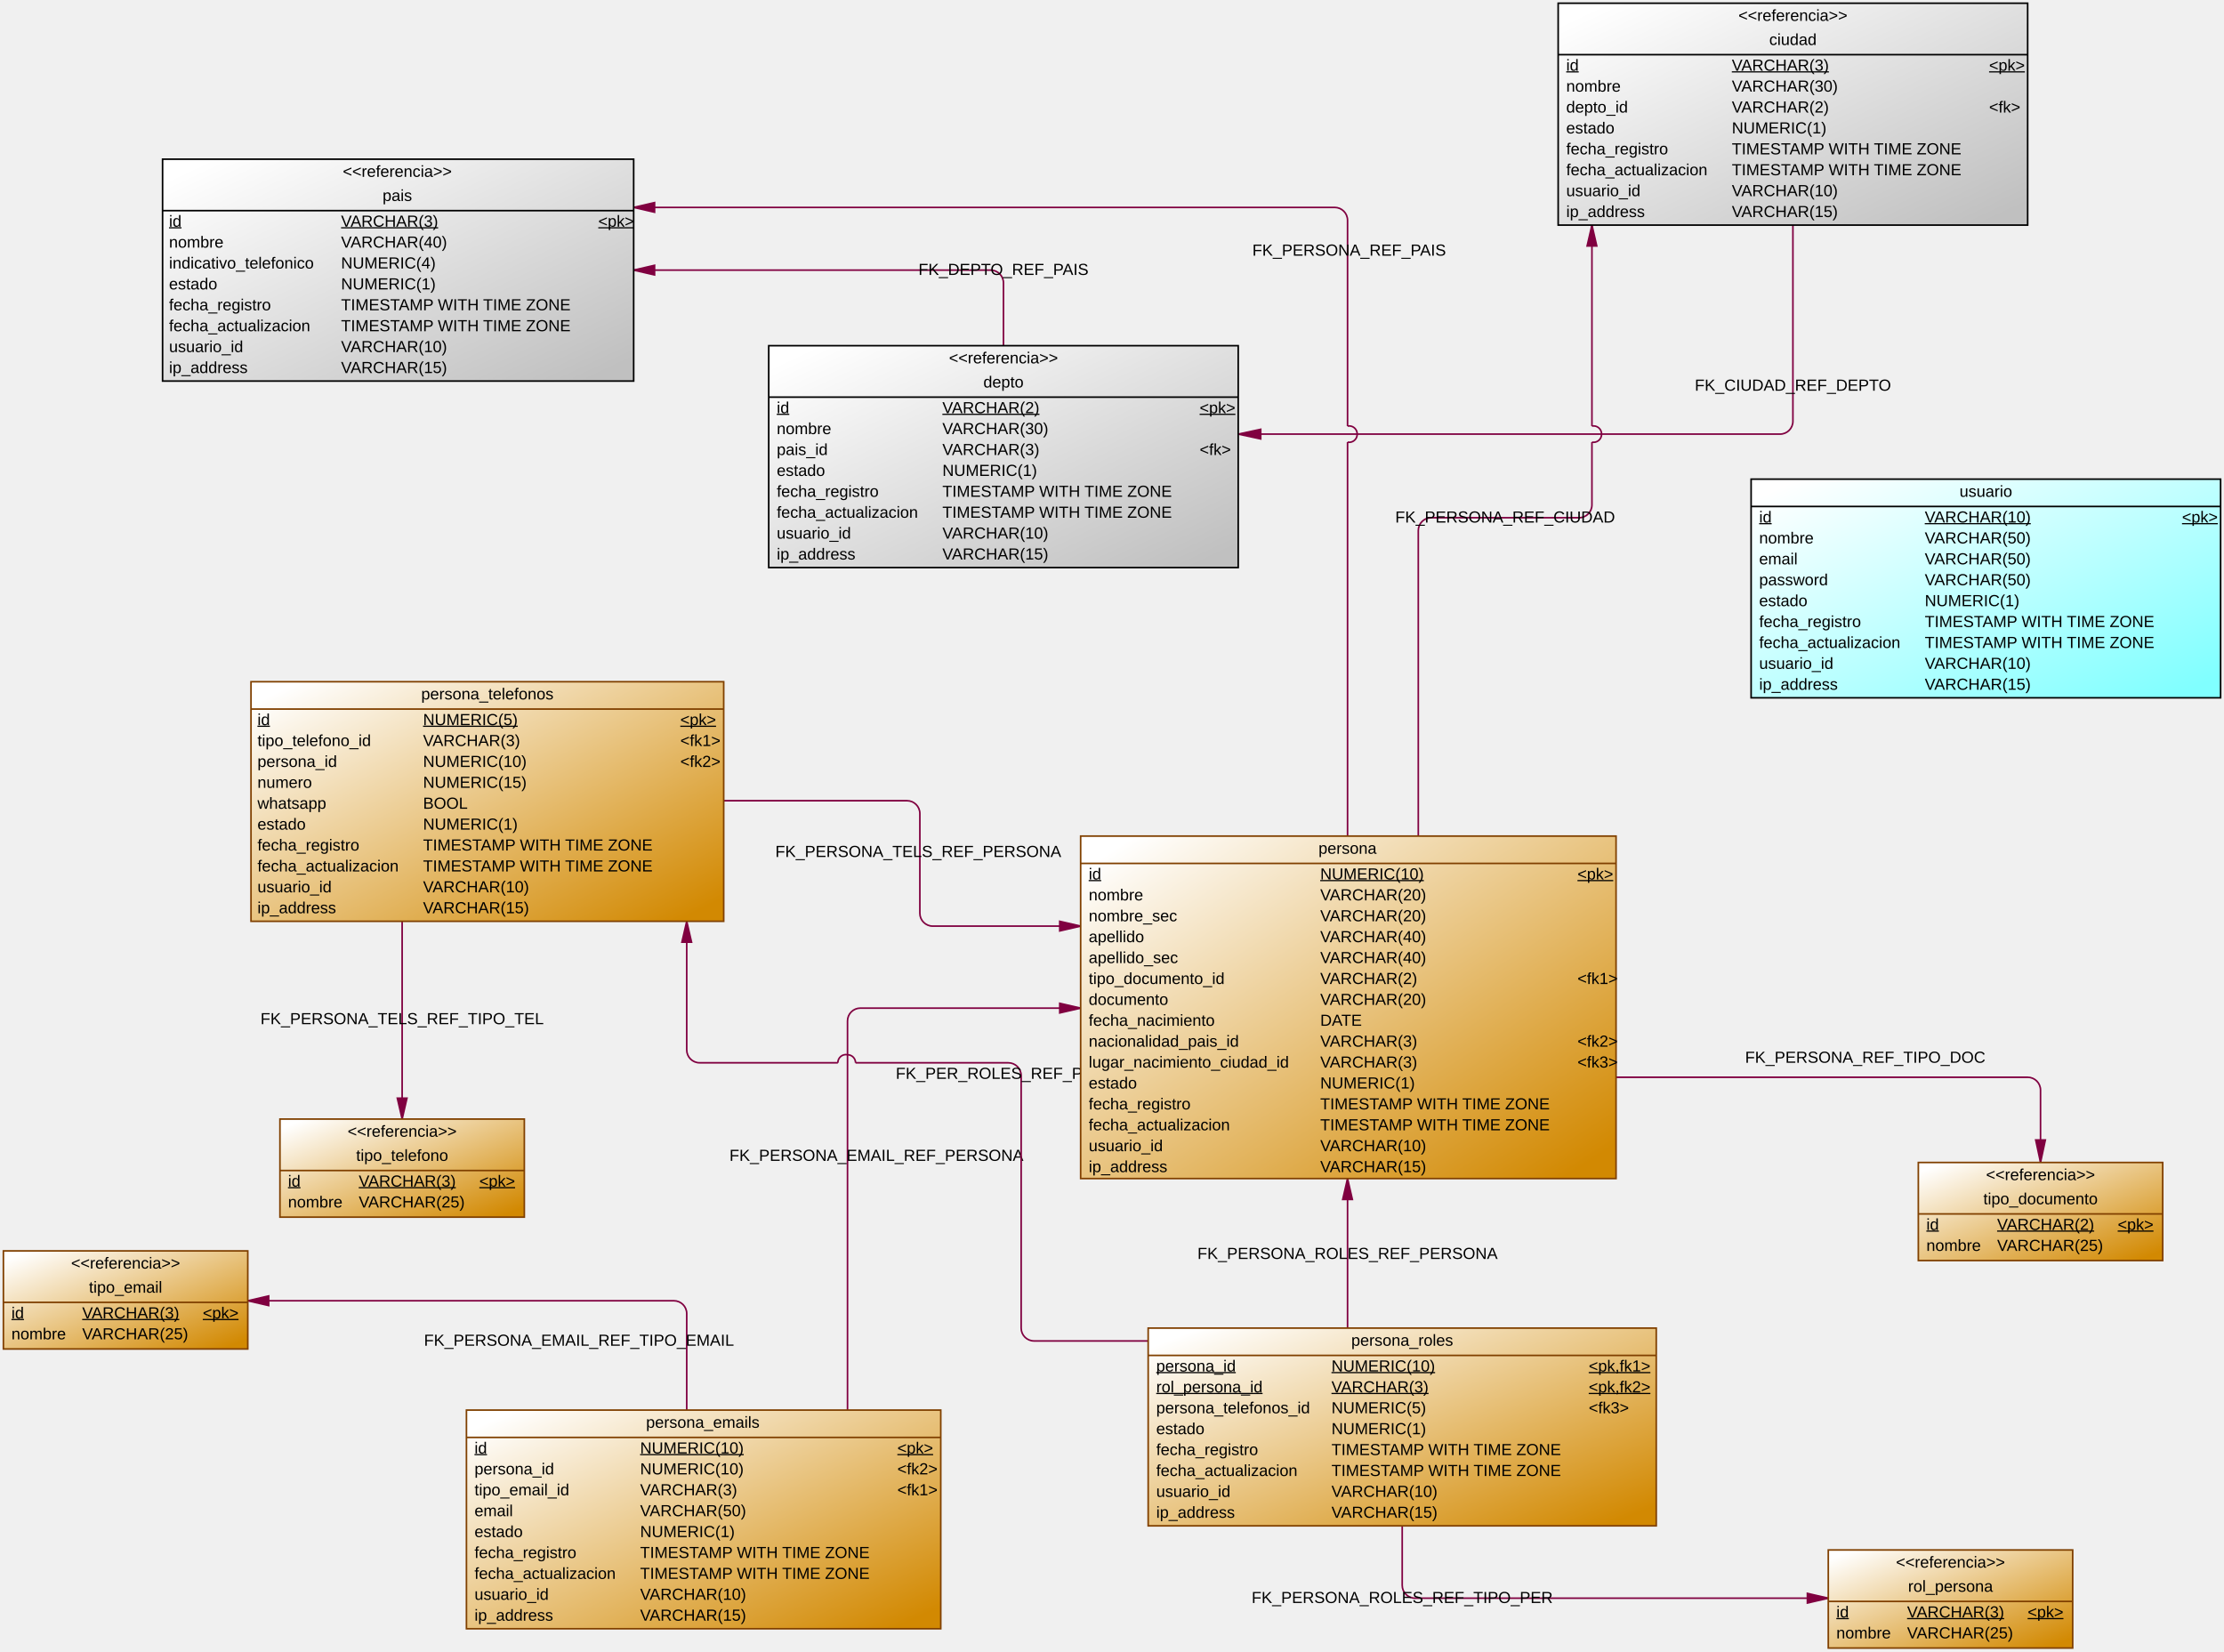
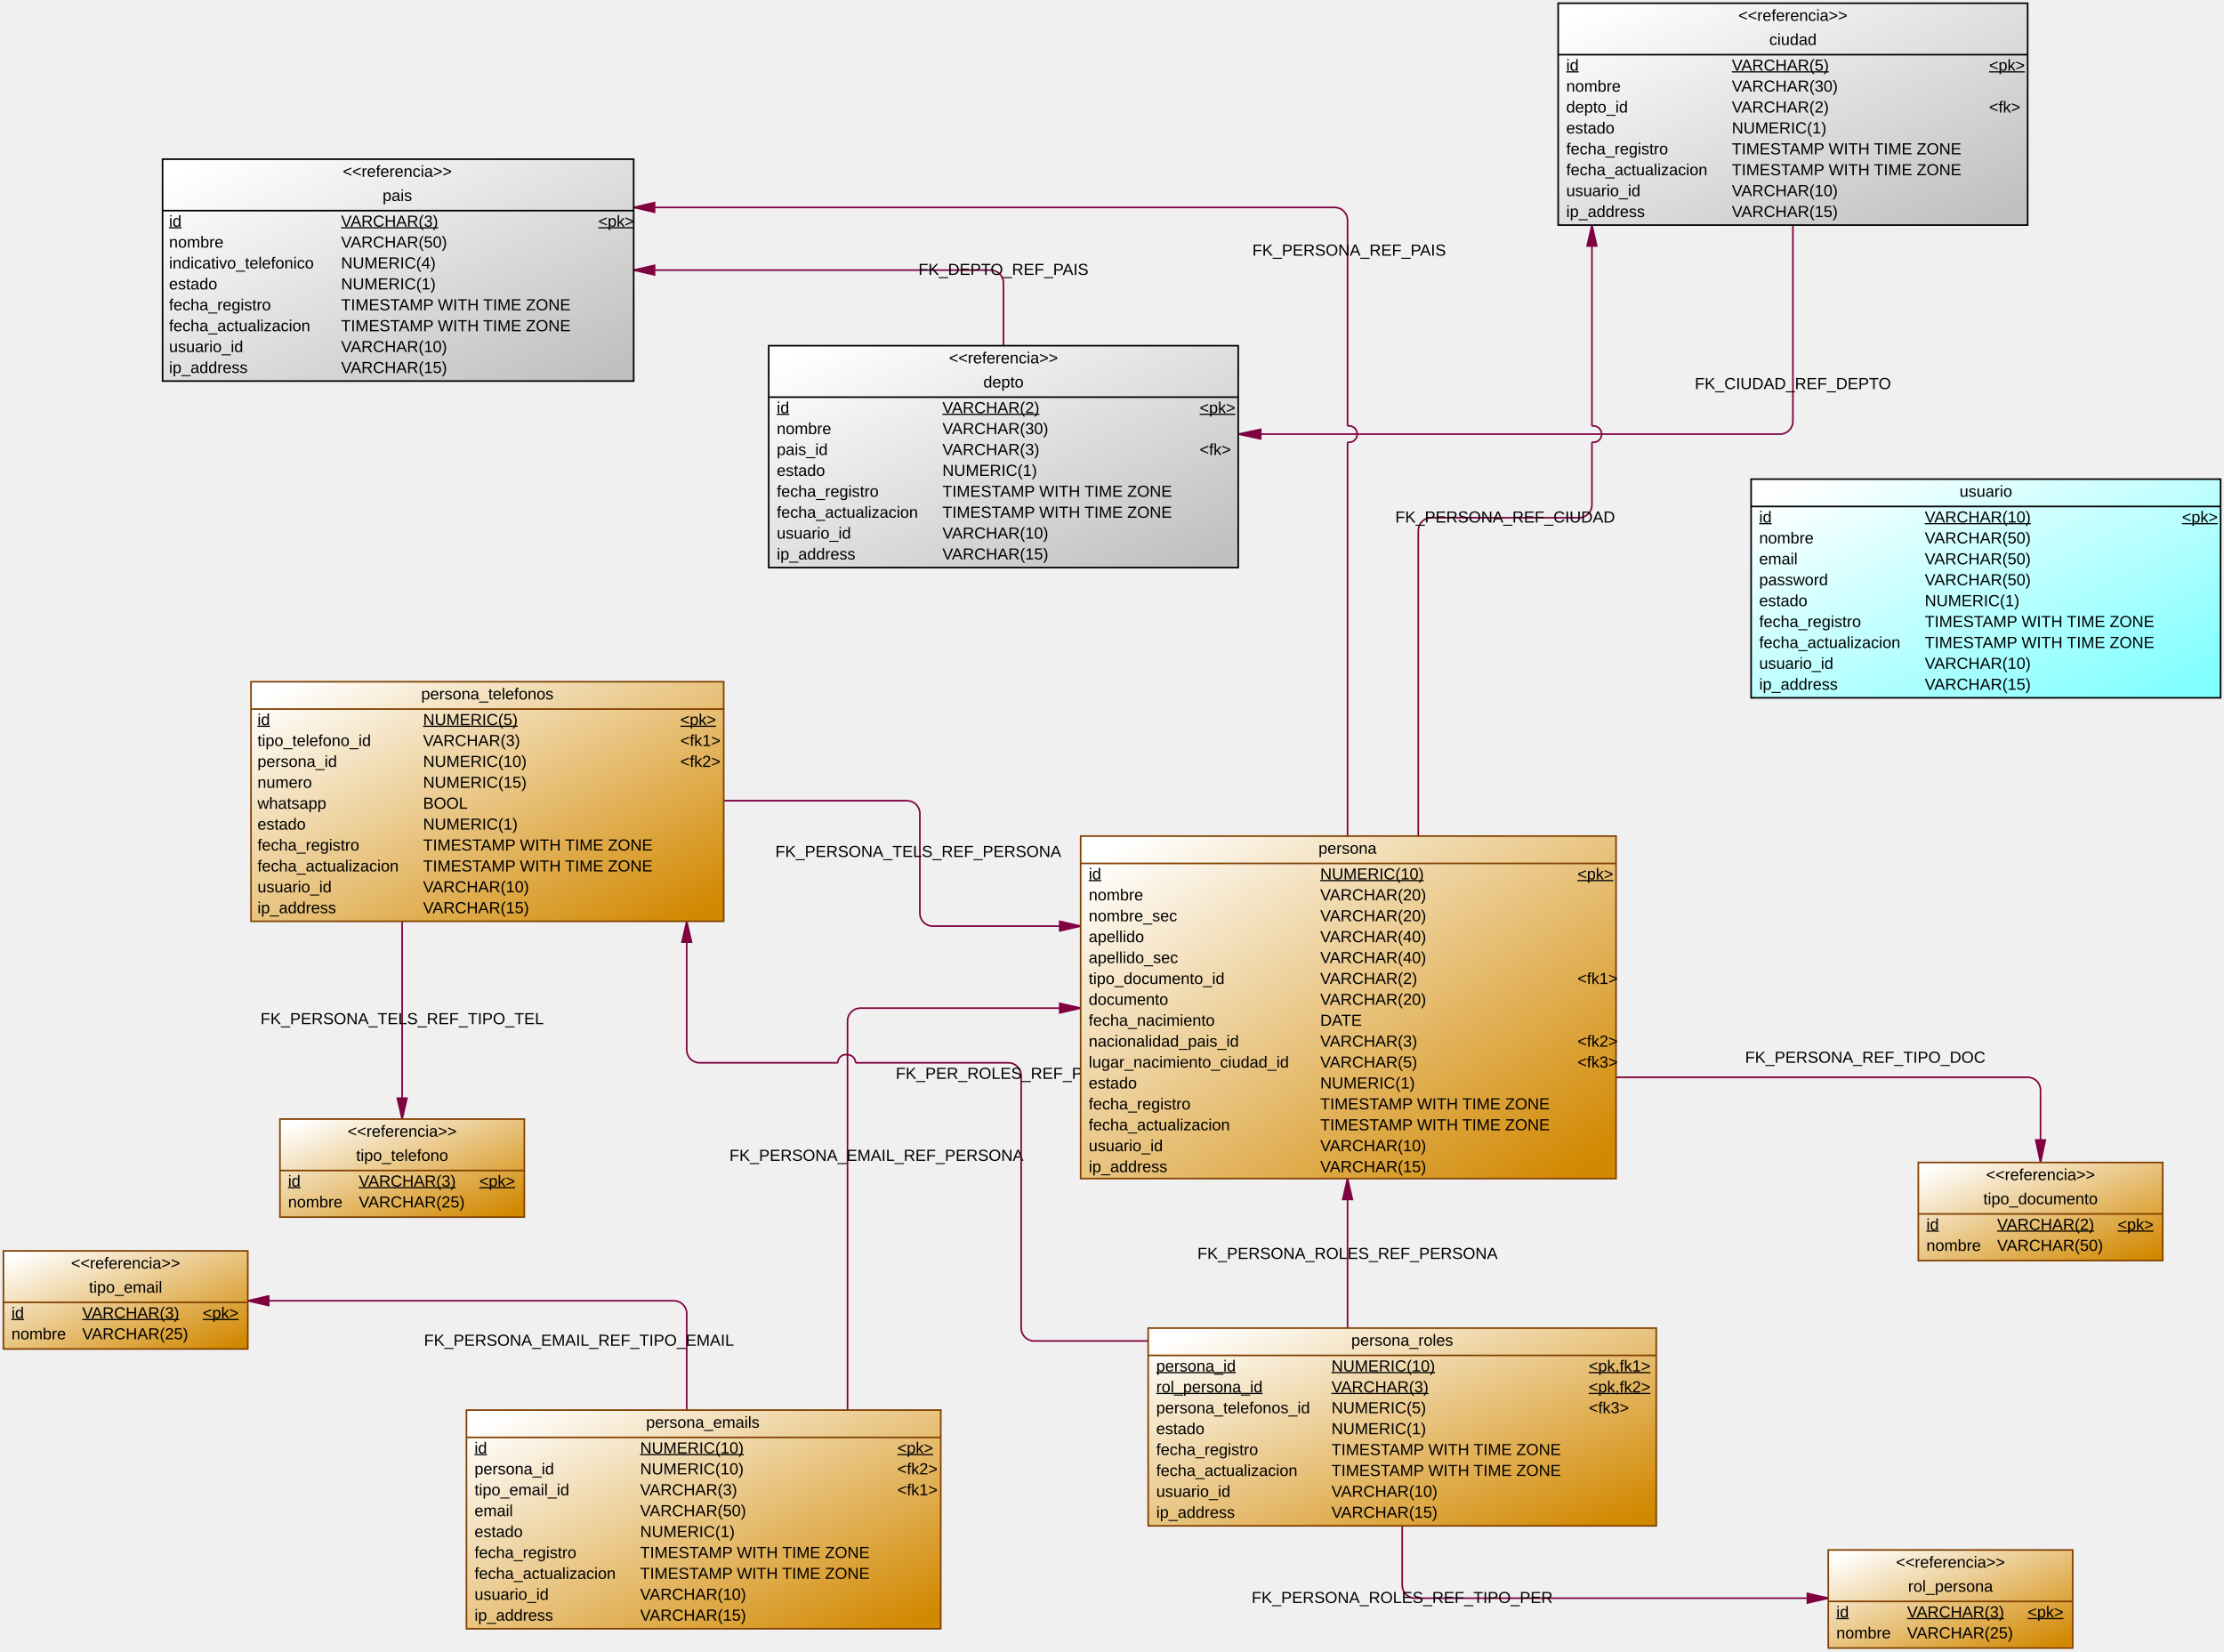
<svg xmlns="http://www.w3.org/2000/svg" width="365mm" height="271mm" version="1.1" viewBox="0 0 1383 1027">
  <path d="M1005,670 L1261,670 A8,8 0 0,1 1269,678 L1269,723" fill="none" stroke="#800040" stroke-width="1" />
  <polygon fill="#800040" points="1269,723 1266,709 1272,709" stroke="#800040" stroke-width="1" stroke-linejoin="miter" />
  <text x="1160" y="661" fill="#000000" font-size="10" font-family="'Arial Unicode MS','Arial'" text-anchor="middle">FK_PERSONA_REF_TIPO_DOC</text>
  <polyline fill="none" points="838,826 838,733" stroke="#800040" stroke-width="1" />
  <polygon fill="#800040" points="838,733 841,746 835,746" stroke="#800040" stroke-width="1" stroke-linejoin="miter" />
  <text x="838" y="783" fill="#000000" font-size="10" font-family="'Arial Unicode MS','Arial'" text-anchor="middle">FK_PERSONA_ROLES_REF_PERSONA</text>
  <path d="M872,949 L872,986 A8,8 0 0,0 880,994 L1137,994" fill="none" stroke="#800040" stroke-width="1" />
  <polygon fill="#800040" points="1137,994 1124,997 1124,991" stroke="#800040" stroke-width="1" stroke-linejoin="miter" />
  <text x="872" y="997" fill="#000000" font-size="10" font-family="'Arial Unicode MS','Arial'" text-anchor="middle">FK_PERSONA_ROLES_REF_TIPO_PER</text>
  <path d="M427,877 L427,817 A8,8 0 0,0 419,809 L154,809" fill="none" stroke="#800040" stroke-width="1" />
  <polygon fill="#800040" points="154,809 167,806 167,812" stroke="#800040" stroke-width="1" stroke-linejoin="miter" />
  <text x="360" y="837" fill="#000000" font-size="10" font-family="'Arial Unicode MS','Arial'" text-anchor="middle">FK_PERSONA_EMAIL_REF_TIPO_EMAIL</text>
  <path d="M527,877 L527,635 A8,8 0 0,1 535,627 L672,627" fill="none" stroke="#800040" stroke-width="1" />
  <polygon fill="#800040" points="672,627 659,630 659,624" stroke="#800040" stroke-width="1" stroke-linejoin="miter" />
  <text x="545" y="722" fill="#000000" font-size="10" font-family="'Arial Unicode MS','Arial'" text-anchor="middle">FK_PERSONA_EMAIL_REF_PERSONA</text>
  <polyline fill="none" points="250,573 250,696" stroke="#800040" stroke-width="1" />
  <polygon fill="#800040" points="250,696 247,683 253,683" stroke="#800040" stroke-width="1" stroke-linejoin="miter" />
  <text x="250" y="637" fill="#000000" font-size="10" font-family="'Arial Unicode MS','Arial'" text-anchor="middle">FK_PERSONA_TELS_REF_TIPO_TEL</text>
  <path d="M450,498 L564,498 A8,8 0 0,1 572,506 L572,568 A8,8 0 0,0 580,576 L672,576" fill="none" stroke="#800040" stroke-width="1" />
  <polygon fill="#800040" points="672,576 659,579 659,573" stroke="#800040" stroke-width="1" stroke-linejoin="miter" />
  <text x="571" y="533" fill="#000000" font-size="10" font-family="'Arial Unicode MS','Arial'" text-anchor="middle">FK_PERSONA_TELS_REF_PERSONA</text>
  <path d="M427,573 L427,653 A8,8 0 0,0 435,661 L521,661" fill="none" stroke="#800040" stroke-width="1" />
  <path d="M532,661 L627,661 A8,8 0 0,1 635,669 L635,826 A8,8 0 0,0 643,834 L714,834" fill="none" stroke="#800040" stroke-width="1" />
  <path d="M532,661 A5,5 0 0,0 527,656" fill="none" stroke="#800040" stroke-width="1" />
  <line x1="527" x2="527" y1="656" y2="656" stroke="#800040" stroke-width="1" />
  <path d="M527,656 A5,5 0 0,0 521,661" fill="none" stroke="#800040" stroke-width="1" />
  <polygon fill="#800040" points="427,573 430,586 424,586" stroke="#800040" stroke-width="1" stroke-linejoin="miter" />
  <text x="634" y="671" fill="#000000" font-size="10" font-family="'Arial Unicode MS','Arial'" text-anchor="middle">FK_PER_ROLES_REF_PER_TEL</text>
  <path d="M624,215 L624,176 A8,8 0 0,0 616,168 L394,168" fill="none" stroke="#800040" stroke-width="1" />
  <polygon fill="#800040" points="394,168 407,165 407,171" stroke="#800040" stroke-width="1" stroke-linejoin="miter" />
  <text x="624" y="171" fill="#000000" font-size="10" font-family="'Arial Unicode MS','Arial'" text-anchor="middle">FK_DEPTO_REF_PAIS</text>
  <path d="M1115,140 L1115,262 A8,8 0 0,1 1107,270 L770,270" fill="none" stroke="#800040" stroke-width="1" />
  <polygon fill="#800040" points="770,270 784,267 784,273" stroke="#800040" stroke-width="1" stroke-linejoin="miter" />
-   <text x="1115" y="243" fill="#000000" font-size="10" font-family="'Arial Unicode MS','Arial'" text-anchor="middle">FK_CIUDAD_REF_DEPTO</text>
+   <text x="1115" y="242" fill="#000000" font-size="10" font-family="'Arial Unicode MS','Arial'" text-anchor="middle">FK_CIUDAD_REF_DEPTO</text>
  <path d="M394,129 L830,129 A8,8 0 0,1 838,137 L838,265" fill="none" stroke="#800040" stroke-width="1" />
  <polyline fill="none" points="838,275 838,520" stroke="#800040" stroke-width="1" />
  <path d="M838,275 A5,5 0 0,0 844,270" fill="none" stroke="#800040" stroke-width="1" />
  <line x1="844" x2="844" y1="270" y2="270" stroke="#800040" stroke-width="1" />
  <path d="M844,270 A5,5 0 0,0 838,265" fill="none" stroke="#800040" stroke-width="1" />
  <polygon fill="#800040" points="394,129 407,126 407,132" stroke="#800040" stroke-width="1" stroke-linejoin="miter" />
  <text x="839" y="159" fill="#000000" font-size="10" font-family="'Arial Unicode MS','Arial'" text-anchor="middle">FK_PERSONA_REF_PAIS</text>
  <polyline fill="none" points="990,140 990,265" stroke="#800040" stroke-width="1" />
  <path d="M990,275 L990,314 A8,8 0 0,1 982,322 L890,322 A8,8 0 0,0 882,330 L882,520" fill="none" stroke="#800040" stroke-width="1" />
  <path d="M990,275 A5,5 0 0,0 996,270" fill="none" stroke="#800040" stroke-width="1" />
  <line x1="996" x2="996" y1="270" y2="270" stroke="#800040" stroke-width="1" />
  <path d="M996,270 A5,5 0 0,0 990,265" fill="none" stroke="#800040" stroke-width="1" />
  <polygon fill="#800040" points="990,140 993,153 987,153" stroke="#800040" stroke-width="1" stroke-linejoin="miter" />
  <text x="936" y="325" fill="#000000" font-size="10" font-family="'Arial Unicode MS','Arial'" text-anchor="middle">FK_PERSONA_REF_CIUDAD</text>
  <rect x="672" y="520" fill="#ffffff" width="0" height="0" stroke="none" stroke-width="0" />
  <defs>
    <linearGradient id="Gradient1" x1="0%" x2="100%" y1="0%" y2="100%" gradientUnits="objectBoundingBox">
      <stop offset="5%" stop-color="#ffffff" />
      <stop offset="95%" stop-color="#d28902" />
    </linearGradient>
  </defs>
  <rect x="672" y="520" fill="url(#Gradient1)" width="333" height="213" stroke="#804000" stroke-width="1" />
  <text x="838" y="531" fill="#000000" font-size="10" font-family="'Arial Unicode MS','Arial'" text-anchor="middle">persona</text>
  <line x1="672" x2="1005" y1="537" y2="537" stroke="#804000" stroke-width="1" />
  <text x="677" y="547" fill="#000000" font-size="10" font-family="'Arial Unicode MS','Arial'" text-anchor="start" text-decoration="underline">id</text>
  <text x="677" y="560" fill="#000000" font-size="10" font-family="'Arial Unicode MS','Arial'" text-anchor="start">nombre</text>
  <text x="677" y="573" fill="#000000" font-size="10" font-family="'Arial Unicode MS','Arial'" text-anchor="start">nombre_sec</text>
  <text x="677" y="586" fill="#000000" font-size="10" font-family="'Arial Unicode MS','Arial'" text-anchor="start">apellido</text>
  <text x="677" y="599" fill="#000000" font-size="10" font-family="'Arial Unicode MS','Arial'" text-anchor="start">apellido_sec</text>
  <text x="677" y="612" fill="#000000" font-size="10" font-family="'Arial Unicode MS','Arial'" text-anchor="start">tipo_documento_id</text>
  <text x="677" y="625" fill="#000000" font-size="10" font-family="'Arial Unicode MS','Arial'" text-anchor="start">documento</text>
  <text x="677" y="638" fill="#000000" font-size="10" font-family="'Arial Unicode MS','Arial'" text-anchor="start">fecha_nacimiento</text>
  <text x="677" y="651" fill="#000000" font-size="10" font-family="'Arial Unicode MS','Arial'" text-anchor="start">nacionalidad_pais_id</text>
  <text x="677" y="664" fill="#000000" font-size="10" font-family="'Arial Unicode MS','Arial'" text-anchor="start">lugar_nacimiento_ciudad_id</text>
  <text x="677" y="677" fill="#000000" font-size="10" font-family="'Arial Unicode MS','Arial'" text-anchor="start">estado</text>
  <text x="677" y="690" fill="#000000" font-size="10" font-family="'Arial Unicode MS','Arial'" text-anchor="start">fecha_registro</text>
  <text x="677" y="703" fill="#000000" font-size="10" font-family="'Arial Unicode MS','Arial'" text-anchor="start">fecha_actualizacion</text>
  <text x="677" y="716" fill="#000000" font-size="10" font-family="'Arial Unicode MS','Arial'" text-anchor="start">usuario_id</text>
  <text x="677" y="729" fill="#000000" font-size="10" font-family="'Arial Unicode MS','Arial'" text-anchor="start">ip_address</text>
  <text x="821" y="547" fill="#000000" font-size="10" font-family="'Arial Unicode MS','Arial'" text-anchor="start" text-decoration="underline">NUMERIC(10)</text>
  <text x="821" y="560" fill="#000000" font-size="10" font-family="'Arial Unicode MS','Arial'" text-anchor="start">VARCHAR(20)</text>
  <text x="821" y="573" fill="#000000" font-size="10" font-family="'Arial Unicode MS','Arial'" text-anchor="start">VARCHAR(20)</text>
  <text x="821" y="586" fill="#000000" font-size="10" font-family="'Arial Unicode MS','Arial'" text-anchor="start">VARCHAR(40)</text>
  <text x="821" y="599" fill="#000000" font-size="10" font-family="'Arial Unicode MS','Arial'" text-anchor="start">VARCHAR(40)</text>
  <text x="821" y="612" fill="#000000" font-size="10" font-family="'Arial Unicode MS','Arial'" text-anchor="start">VARCHAR(2)</text>
  <text x="821" y="625" fill="#000000" font-size="10" font-family="'Arial Unicode MS','Arial'" text-anchor="start">VARCHAR(20)</text>
  <text x="821" y="638" fill="#000000" font-size="10" font-family="'Arial Unicode MS','Arial'" text-anchor="start">DATE</text>
  <text x="821" y="651" fill="#000000" font-size="10" font-family="'Arial Unicode MS','Arial'" text-anchor="start">VARCHAR(3)</text>
-   <text x="821" y="664" fill="#000000" font-size="10" font-family="'Arial Unicode MS','Arial'" text-anchor="start">VARCHAR(3)</text>
+   <text x="821" y="664" fill="#000000" font-size="10" font-family="'Arial Unicode MS','Arial'" text-anchor="start">VARCHAR(5)</text>
  <text x="821" y="677" fill="#000000" font-size="10" font-family="'Arial Unicode MS','Arial'" text-anchor="start">NUMERIC(1)</text>
  <text x="821" y="690" fill="#000000" font-size="10" font-family="'Arial Unicode MS','Arial'" text-anchor="start">TIMESTAMP WITH TIME ZONE</text>
  <text x="821" y="703" fill="#000000" font-size="10" font-family="'Arial Unicode MS','Arial'" text-anchor="start">TIMESTAMP WITH TIME ZONE</text>
  <text x="821" y="716" fill="#000000" font-size="10" font-family="'Arial Unicode MS','Arial'" text-anchor="start">VARCHAR(10)</text>
  <text x="821" y="729" fill="#000000" font-size="10" font-family="'Arial Unicode MS','Arial'" text-anchor="start">VARCHAR(15)</text>
  <text x="981" y="547" fill="#000000" font-size="10" font-family="'Arial Unicode MS','Arial'" text-anchor="start" text-decoration="underline">&lt;pk&gt;</text>
  <text x="981" y="612" fill="#000000" font-size="10" font-family="'Arial Unicode MS','Arial'" text-anchor="start">&lt;fk1&gt;</text>
  <text x="981" y="651" fill="#000000" font-size="10" font-family="'Arial Unicode MS','Arial'" text-anchor="start">&lt;fk2&gt;</text>
  <text x="981" y="664" fill="#000000" font-size="10" font-family="'Arial Unicode MS','Arial'" text-anchor="start">&lt;fk3&gt;</text>
  <rect x="1193" y="723" fill="#ffffff" width="0" height="0" stroke="none" stroke-width="0" />
  <defs>
    <linearGradient id="Gradient2" x1="0%" x2="100%" y1="0%" y2="100%" gradientUnits="objectBoundingBox">
      <stop offset="5%" stop-color="#ffffff" />
      <stop offset="95%" stop-color="#d28902" />
    </linearGradient>
  </defs>
  <rect x="1193" y="723" fill="url(#Gradient2)" width="152" height="61" stroke="#804000" stroke-width="1" />
  <text x="1269" y="734" fill="#000000" font-size="10" font-family="'Arial Unicode MS','Arial'" text-anchor="middle">&lt;&lt;referencia&gt;&gt;</text>
  <text x="1269" y="749" fill="#000000" font-size="10" font-family="'Arial Unicode MS','Arial'" text-anchor="middle">tipo_documento</text>
  <line x1="1193" x2="1345" y1="755" y2="755" stroke="#804000" stroke-width="1" />
  <text x="1198" y="765" fill="#000000" font-size="10" font-family="'Arial Unicode MS','Arial'" text-anchor="start" text-decoration="underline">id</text>
  <text x="1198" y="778" fill="#000000" font-size="10" font-family="'Arial Unicode MS','Arial'" text-anchor="start">nombre</text>
  <text x="1242" y="765" fill="#000000" font-size="10" font-family="'Arial Unicode MS','Arial'" text-anchor="start" text-decoration="underline">VARCHAR(2)</text>
-   <text x="1242" y="778" fill="#000000" font-size="10" font-family="'Arial Unicode MS','Arial'" text-anchor="start">VARCHAR(25)</text>
+   <text x="1242" y="778" fill="#000000" font-size="10" font-family="'Arial Unicode MS','Arial'" text-anchor="start">VARCHAR(50)</text>
  <text x="1317" y="765" fill="#000000" font-size="10" font-family="'Arial Unicode MS','Arial'" text-anchor="start" text-decoration="underline">&lt;pk&gt;</text>
  <rect x="714" y="826" fill="#ffffff" width="0" height="0" stroke="none" stroke-width="0" />
  <defs>
    <linearGradient id="Gradient3" x1="0%" x2="100%" y1="0%" y2="100%" gradientUnits="objectBoundingBox">
      <stop offset="5%" stop-color="#ffffff" />
      <stop offset="95%" stop-color="#d28902" />
    </linearGradient>
  </defs>
  <rect x="714" y="826" fill="url(#Gradient3)" width="316" height="123" stroke="#804000" stroke-width="1" />
  <text x="872" y="837" fill="#000000" font-size="10" font-family="'Arial Unicode MS','Arial'" text-anchor="middle">persona_roles</text>
  <line x1="714" x2="1030" y1="843" y2="843" stroke="#804000" stroke-width="1" />
  <text x="719" y="853" fill="#000000" font-size="10" font-family="'Arial Unicode MS','Arial'" text-anchor="start" text-decoration="underline">persona_id</text>
  <text x="719" y="866" fill="#000000" font-size="10" font-family="'Arial Unicode MS','Arial'" text-anchor="start" text-decoration="underline">rol_persona_id</text>
  <text x="719" y="879" fill="#000000" font-size="10" font-family="'Arial Unicode MS','Arial'" text-anchor="start">persona_telefonos_id</text>
  <text x="719" y="892" fill="#000000" font-size="10" font-family="'Arial Unicode MS','Arial'" text-anchor="start">estado</text>
  <text x="719" y="905" fill="#000000" font-size="10" font-family="'Arial Unicode MS','Arial'" text-anchor="start">fecha_registro</text>
  <text x="719" y="918" fill="#000000" font-size="10" font-family="'Arial Unicode MS','Arial'" text-anchor="start">fecha_actualizacion</text>
  <text x="719" y="931" fill="#000000" font-size="10" font-family="'Arial Unicode MS','Arial'" text-anchor="start">usuario_id</text>
  <text x="719" y="944" fill="#000000" font-size="10" font-family="'Arial Unicode MS','Arial'" text-anchor="start">ip_address</text>
  <text x="828" y="853" fill="#000000" font-size="10" font-family="'Arial Unicode MS','Arial'" text-anchor="start" text-decoration="underline">NUMERIC(10)</text>
  <text x="828" y="866" fill="#000000" font-size="10" font-family="'Arial Unicode MS','Arial'" text-anchor="start" text-decoration="underline">VARCHAR(3)</text>
  <text x="828" y="879" fill="#000000" font-size="10" font-family="'Arial Unicode MS','Arial'" text-anchor="start">NUMERIC(5)</text>
  <text x="828" y="892" fill="#000000" font-size="10" font-family="'Arial Unicode MS','Arial'" text-anchor="start">NUMERIC(1)</text>
  <text x="828" y="905" fill="#000000" font-size="10" font-family="'Arial Unicode MS','Arial'" text-anchor="start">TIMESTAMP WITH TIME ZONE</text>
  <text x="828" y="918" fill="#000000" font-size="10" font-family="'Arial Unicode MS','Arial'" text-anchor="start">TIMESTAMP WITH TIME ZONE</text>
  <text x="828" y="931" fill="#000000" font-size="10" font-family="'Arial Unicode MS','Arial'" text-anchor="start">VARCHAR(10)</text>
  <text x="828" y="944" fill="#000000" font-size="10" font-family="'Arial Unicode MS','Arial'" text-anchor="start">VARCHAR(15)</text>
  <text x="988" y="853" fill="#000000" font-size="10" font-family="'Arial Unicode MS','Arial'" text-anchor="start" text-decoration="underline">&lt;pk,fk1&gt;</text>
  <text x="988" y="866" fill="#000000" font-size="10" font-family="'Arial Unicode MS','Arial'" text-anchor="start" text-decoration="underline">&lt;pk,fk2&gt;</text>
  <text x="988" y="879" fill="#000000" font-size="10" font-family="'Arial Unicode MS','Arial'" text-anchor="start">&lt;fk3&gt;</text>
  <rect x="1137" y="964" fill="#ffffff" width="0" height="0" stroke="none" stroke-width="0" />
  <defs>
    <linearGradient id="Gradient4" x1="0%" x2="100%" y1="0%" y2="100%" gradientUnits="objectBoundingBox">
      <stop offset="5%" stop-color="#ffffff" />
      <stop offset="95%" stop-color="#d28902" />
    </linearGradient>
  </defs>
  <rect x="1137" y="964" fill="url(#Gradient4)" width="152" height="61" stroke="#804000" stroke-width="1" />
  <text x="1213" y="975" fill="#000000" font-size="10" font-family="'Arial Unicode MS','Arial'" text-anchor="middle">&lt;&lt;referencia&gt;&gt;</text>
  <text x="1213" y="990" fill="#000000" font-size="10" font-family="'Arial Unicode MS','Arial'" text-anchor="middle">rol_persona</text>
  <line x1="1137" x2="1289" y1="996" y2="996" stroke="#804000" stroke-width="1" />
  <text x="1142" y="1006" fill="#000000" font-size="10" font-family="'Arial Unicode MS','Arial'" text-anchor="start" text-decoration="underline">id</text>
  <text x="1142" y="1019" fill="#000000" font-size="10" font-family="'Arial Unicode MS','Arial'" text-anchor="start">nombre</text>
  <text x="1186" y="1006" fill="#000000" font-size="10" font-family="'Arial Unicode MS','Arial'" text-anchor="start" text-decoration="underline">VARCHAR(3)</text>
  <text x="1186" y="1019" fill="#000000" font-size="10" font-family="'Arial Unicode MS','Arial'" text-anchor="start">VARCHAR(25)</text>
  <text x="1261" y="1006" fill="#000000" font-size="10" font-family="'Arial Unicode MS','Arial'" text-anchor="start" text-decoration="underline">&lt;pk&gt;</text>
  <rect x="290" y="877" fill="#ffffff" width="0" height="0" stroke="none" stroke-width="0" />
  <defs>
    <linearGradient id="Gradient5" x1="0%" x2="100%" y1="0%" y2="100%" gradientUnits="objectBoundingBox">
      <stop offset="5%" stop-color="#ffffff" />
      <stop offset="95%" stop-color="#d28902" />
    </linearGradient>
  </defs>
  <rect x="290" y="877" fill="url(#Gradient5)" width="295" height="136" stroke="#804000" stroke-width="1" />
  <text x="437" y="888" fill="#000000" font-size="10" font-family="'Arial Unicode MS','Arial'" text-anchor="middle">persona_emails</text>
  <line x1="290" x2="585" y1="894" y2="894" stroke="#804000" stroke-width="1" />
  <text x="295" y="904" fill="#000000" font-size="10" font-family="'Arial Unicode MS','Arial'" text-anchor="start" text-decoration="underline">id</text>
  <text x="295" y="917" fill="#000000" font-size="10" font-family="'Arial Unicode MS','Arial'" text-anchor="start">persona_id</text>
  <text x="295" y="930" fill="#000000" font-size="10" font-family="'Arial Unicode MS','Arial'" text-anchor="start">tipo_email_id</text>
  <text x="295" y="943" fill="#000000" font-size="10" font-family="'Arial Unicode MS','Arial'" text-anchor="start">email</text>
  <text x="295" y="956" fill="#000000" font-size="10" font-family="'Arial Unicode MS','Arial'" text-anchor="start">estado</text>
  <text x="295" y="969" fill="#000000" font-size="10" font-family="'Arial Unicode MS','Arial'" text-anchor="start">fecha_registro</text>
  <text x="295" y="982" fill="#000000" font-size="10" font-family="'Arial Unicode MS','Arial'" text-anchor="start">fecha_actualizacion</text>
  <text x="295" y="995" fill="#000000" font-size="10" font-family="'Arial Unicode MS','Arial'" text-anchor="start">usuario_id</text>
  <text x="295" y="1008" fill="#000000" font-size="10" font-family="'Arial Unicode MS','Arial'" text-anchor="start">ip_address</text>
  <text x="398" y="904" fill="#000000" font-size="10" font-family="'Arial Unicode MS','Arial'" text-anchor="start" text-decoration="underline">NUMERIC(10)</text>
  <text x="398" y="917" fill="#000000" font-size="10" font-family="'Arial Unicode MS','Arial'" text-anchor="start">NUMERIC(10)</text>
  <text x="398" y="930" fill="#000000" font-size="10" font-family="'Arial Unicode MS','Arial'" text-anchor="start">VARCHAR(3)</text>
  <text x="398" y="943" fill="#000000" font-size="10" font-family="'Arial Unicode MS','Arial'" text-anchor="start">VARCHAR(50)</text>
  <text x="398" y="956" fill="#000000" font-size="10" font-family="'Arial Unicode MS','Arial'" text-anchor="start">NUMERIC(1)</text>
  <text x="398" y="969" fill="#000000" font-size="10" font-family="'Arial Unicode MS','Arial'" text-anchor="start">TIMESTAMP WITH TIME ZONE</text>
  <text x="398" y="982" fill="#000000" font-size="10" font-family="'Arial Unicode MS','Arial'" text-anchor="start">TIMESTAMP WITH TIME ZONE</text>
  <text x="398" y="995" fill="#000000" font-size="10" font-family="'Arial Unicode MS','Arial'" text-anchor="start">VARCHAR(10)</text>
  <text x="398" y="1008" fill="#000000" font-size="10" font-family="'Arial Unicode MS','Arial'" text-anchor="start">VARCHAR(15)</text>
  <text x="558" y="904" fill="#000000" font-size="10" font-family="'Arial Unicode MS','Arial'" text-anchor="start" text-decoration="underline">&lt;pk&gt;</text>
  <text x="558" y="917" fill="#000000" font-size="10" font-family="'Arial Unicode MS','Arial'" text-anchor="start">&lt;fk2&gt;</text>
  <text x="558" y="930" fill="#000000" font-size="10" font-family="'Arial Unicode MS','Arial'" text-anchor="start">&lt;fk1&gt;</text>
  <rect x="2" y="778" fill="#ffffff" width="0" height="0" stroke="none" stroke-width="0" />
  <defs>
    <linearGradient id="Gradient6" x1="0%" x2="100%" y1="0%" y2="100%" gradientUnits="objectBoundingBox">
      <stop offset="5%" stop-color="#ffffff" />
      <stop offset="95%" stop-color="#d28902" />
    </linearGradient>
  </defs>
  <rect x="2" y="778" fill="url(#Gradient6)" width="152" height="61" stroke="#804000" stroke-width="1" />
  <text x="78" y="789" fill="#000000" font-size="10" font-family="'Arial Unicode MS','Arial'" text-anchor="middle">&lt;&lt;referencia&gt;&gt;</text>
  <text x="78" y="804" fill="#000000" font-size="10" font-family="'Arial Unicode MS','Arial'" text-anchor="middle">tipo_email</text>
  <line x1="2" x2="154" y1="810" y2="810" stroke="#804000" stroke-width="1" />
  <text x="7" y="820" fill="#000000" font-size="10" font-family="'Arial Unicode MS','Arial'" text-anchor="start" text-decoration="underline">id</text>
  <text x="7" y="833" fill="#000000" font-size="10" font-family="'Arial Unicode MS','Arial'" text-anchor="start">nombre</text>
  <text x="51" y="820" fill="#000000" font-size="10" font-family="'Arial Unicode MS','Arial'" text-anchor="start" text-decoration="underline">VARCHAR(3)</text>
  <text x="51" y="833" fill="#000000" font-size="10" font-family="'Arial Unicode MS','Arial'" text-anchor="start">VARCHAR(25)</text>
  <text x="126" y="820" fill="#000000" font-size="10" font-family="'Arial Unicode MS','Arial'" text-anchor="start" text-decoration="underline">&lt;pk&gt;</text>
  <rect x="156" y="424" fill="#ffffff" width="0" height="0" stroke="none" stroke-width="0" />
  <defs>
    <linearGradient id="Gradient7" x1="0%" x2="100%" y1="0%" y2="100%" gradientUnits="objectBoundingBox">
      <stop offset="5%" stop-color="#ffffff" />
      <stop offset="95%" stop-color="#d28902" />
    </linearGradient>
  </defs>
  <rect x="156" y="424" fill="url(#Gradient7)" width="294" height="149" stroke="#804000" stroke-width="1" />
  <text x="303" y="435" fill="#000000" font-size="10" font-family="'Arial Unicode MS','Arial'" text-anchor="middle">persona_telefonos</text>
  <line x1="156" x2="450" y1="441" y2="441" stroke="#804000" stroke-width="1" />
  <text x="160" y="451" fill="#000000" font-size="10" font-family="'Arial Unicode MS','Arial'" text-anchor="start" text-decoration="underline">id</text>
  <text x="160" y="464" fill="#000000" font-size="10" font-family="'Arial Unicode MS','Arial'" text-anchor="start">tipo_telefono_id</text>
  <text x="160" y="477" fill="#000000" font-size="10" font-family="'Arial Unicode MS','Arial'" text-anchor="start">persona_id</text>
  <text x="160" y="490" fill="#000000" font-size="10" font-family="'Arial Unicode MS','Arial'" text-anchor="start">numero</text>
  <text x="160" y="503" fill="#000000" font-size="10" font-family="'Arial Unicode MS','Arial'" text-anchor="start">whatsapp</text>
  <text x="160" y="516" fill="#000000" font-size="10" font-family="'Arial Unicode MS','Arial'" text-anchor="start">estado</text>
  <text x="160" y="529" fill="#000000" font-size="10" font-family="'Arial Unicode MS','Arial'" text-anchor="start">fecha_registro</text>
  <text x="160" y="542" fill="#000000" font-size="10" font-family="'Arial Unicode MS','Arial'" text-anchor="start">fecha_actualizacion</text>
  <text x="160" y="555" fill="#000000" font-size="10" font-family="'Arial Unicode MS','Arial'" text-anchor="start">usuario_id</text>
  <text x="160" y="568" fill="#000000" font-size="10" font-family="'Arial Unicode MS','Arial'" text-anchor="start">ip_address</text>
  <text x="263" y="451" fill="#000000" font-size="10" font-family="'Arial Unicode MS','Arial'" text-anchor="start" text-decoration="underline">NUMERIC(5)</text>
  <text x="263" y="464" fill="#000000" font-size="10" font-family="'Arial Unicode MS','Arial'" text-anchor="start">VARCHAR(3)</text>
  <text x="263" y="477" fill="#000000" font-size="10" font-family="'Arial Unicode MS','Arial'" text-anchor="start">NUMERIC(10)</text>
  <text x="263" y="490" fill="#000000" font-size="10" font-family="'Arial Unicode MS','Arial'" text-anchor="start">NUMERIC(15)</text>
  <text x="263" y="503" fill="#000000" font-size="10" font-family="'Arial Unicode MS','Arial'" text-anchor="start">BOOL</text>
  <text x="263" y="516" fill="#000000" font-size="10" font-family="'Arial Unicode MS','Arial'" text-anchor="start">NUMERIC(1)</text>
  <text x="263" y="529" fill="#000000" font-size="10" font-family="'Arial Unicode MS','Arial'" text-anchor="start">TIMESTAMP WITH TIME ZONE</text>
  <text x="263" y="542" fill="#000000" font-size="10" font-family="'Arial Unicode MS','Arial'" text-anchor="start">TIMESTAMP WITH TIME ZONE</text>
  <text x="263" y="555" fill="#000000" font-size="10" font-family="'Arial Unicode MS','Arial'" text-anchor="start">VARCHAR(10)</text>
  <text x="263" y="568" fill="#000000" font-size="10" font-family="'Arial Unicode MS','Arial'" text-anchor="start">VARCHAR(15)</text>
  <text x="423" y="451" fill="#000000" font-size="10" font-family="'Arial Unicode MS','Arial'" text-anchor="start" text-decoration="underline">&lt;pk&gt;</text>
  <text x="423" y="464" fill="#000000" font-size="10" font-family="'Arial Unicode MS','Arial'" text-anchor="start">&lt;fk1&gt;</text>
  <text x="423" y="477" fill="#000000" font-size="10" font-family="'Arial Unicode MS','Arial'" text-anchor="start">&lt;fk2&gt;</text>
  <rect x="174" y="696" fill="#ffffff" width="0" height="0" stroke="none" stroke-width="0" />
  <defs>
    <linearGradient id="Gradient8" x1="0%" x2="100%" y1="0%" y2="100%" gradientUnits="objectBoundingBox">
      <stop offset="5%" stop-color="#ffffff" />
      <stop offset="95%" stop-color="#d28902" />
    </linearGradient>
  </defs>
  <rect x="174" y="696" fill="url(#Gradient8)" width="152" height="61" stroke="#804000" stroke-width="1" />
  <text x="250" y="707" fill="#000000" font-size="10" font-family="'Arial Unicode MS','Arial'" text-anchor="middle">&lt;&lt;referencia&gt;&gt;</text>
  <text x="250" y="722" fill="#000000" font-size="10" font-family="'Arial Unicode MS','Arial'" text-anchor="middle">tipo_telefono</text>
  <line x1="174" x2="326" y1="728" y2="728" stroke="#804000" stroke-width="1" />
  <text x="179" y="738" fill="#000000" font-size="10" font-family="'Arial Unicode MS','Arial'" text-anchor="start" text-decoration="underline">id</text>
  <text x="179" y="751" fill="#000000" font-size="10" font-family="'Arial Unicode MS','Arial'" text-anchor="start">nombre</text>
  <text x="223" y="738" fill="#000000" font-size="10" font-family="'Arial Unicode MS','Arial'" text-anchor="start" text-decoration="underline">VARCHAR(3)</text>
  <text x="223" y="751" fill="#000000" font-size="10" font-family="'Arial Unicode MS','Arial'" text-anchor="start">VARCHAR(25)</text>
  <text x="298" y="738" fill="#000000" font-size="10" font-family="'Arial Unicode MS','Arial'" text-anchor="start" text-decoration="underline">&lt;pk&gt;</text>
  <rect x="101" y="99" fill="#ffffff" width="0" height="0" stroke="none" stroke-width="0" />
  <defs>
    <linearGradient id="Gradient9" x1="0%" x2="100%" y1="0%" y2="100%" gradientUnits="objectBoundingBox">
      <stop offset="5%" stop-color="#ffffff" />
      <stop offset="95%" stop-color="#c0c0c0" />
    </linearGradient>
  </defs>
  <rect x="101" y="99" fill="url(#Gradient9)" width="293" height="138" stroke="#000000" stroke-width="1" />
  <text x="247" y="110" fill="#000000" font-size="10" font-family="'Arial Unicode MS','Arial'" text-anchor="middle">&lt;&lt;referencia&gt;&gt;</text>
  <text x="247" y="125" fill="#000000" font-size="10" font-family="'Arial Unicode MS','Arial'" text-anchor="middle">pais</text>
  <line x1="101" x2="394" y1="131" y2="131" stroke="#000000" stroke-width="1" />
  <text x="105" y="141" fill="#000000" font-size="10" font-family="'Arial Unicode MS','Arial'" text-anchor="start" text-decoration="underline">id</text>
  <text x="105" y="154" fill="#000000" font-size="10" font-family="'Arial Unicode MS','Arial'" text-anchor="start">nombre</text>
  <text x="105" y="167" fill="#000000" font-size="10" font-family="'Arial Unicode MS','Arial'" text-anchor="start">indicativo_telefonico</text>
  <text x="105" y="180" fill="#000000" font-size="10" font-family="'Arial Unicode MS','Arial'" text-anchor="start">estado</text>
  <text x="105" y="193" fill="#000000" font-size="10" font-family="'Arial Unicode MS','Arial'" text-anchor="start">fecha_registro</text>
  <text x="105" y="206" fill="#000000" font-size="10" font-family="'Arial Unicode MS','Arial'" text-anchor="start">fecha_actualizacion</text>
  <text x="105" y="219" fill="#000000" font-size="10" font-family="'Arial Unicode MS','Arial'" text-anchor="start">usuario_id</text>
  <text x="105" y="232" fill="#000000" font-size="10" font-family="'Arial Unicode MS','Arial'" text-anchor="start">ip_address</text>
  <text x="212" y="141" fill="#000000" font-size="10" font-family="'Arial Unicode MS','Arial'" text-anchor="start" text-decoration="underline">VARCHAR(3)</text>
-   <text x="212" y="154" fill="#000000" font-size="10" font-family="'Arial Unicode MS','Arial'" text-anchor="start">VARCHAR(40)</text>
+   <text x="212" y="154" fill="#000000" font-size="10" font-family="'Arial Unicode MS','Arial'" text-anchor="start">VARCHAR(50)</text>
  <text x="212" y="167" fill="#000000" font-size="10" font-family="'Arial Unicode MS','Arial'" text-anchor="start">NUMERIC(4)</text>
  <text x="212" y="180" fill="#000000" font-size="10" font-family="'Arial Unicode MS','Arial'" text-anchor="start">NUMERIC(1)</text>
  <text x="212" y="193" fill="#000000" font-size="10" font-family="'Arial Unicode MS','Arial'" text-anchor="start">TIMESTAMP WITH TIME ZONE</text>
  <text x="212" y="206" fill="#000000" font-size="10" font-family="'Arial Unicode MS','Arial'" text-anchor="start">TIMESTAMP WITH TIME ZONE</text>
  <text x="212" y="219" fill="#000000" font-size="10" font-family="'Arial Unicode MS','Arial'" text-anchor="start">VARCHAR(10)</text>
  <text x="212" y="232" fill="#000000" font-size="10" font-family="'Arial Unicode MS','Arial'" text-anchor="start">VARCHAR(15)</text>
  <text x="372" y="141" fill="#000000" font-size="10" font-family="'Arial Unicode MS','Arial'" text-anchor="start" text-decoration="underline">&lt;pk&gt;</text>
  <rect x="478" y="215" fill="#ffffff" width="0" height="0" stroke="none" stroke-width="0" />
  <defs>
    <linearGradient id="Gradient10" x1="0%" x2="100%" y1="0%" y2="100%" gradientUnits="objectBoundingBox">
      <stop offset="5%" stop-color="#ffffff" />
      <stop offset="95%" stop-color="#c0c0c0" />
    </linearGradient>
  </defs>
  <rect x="478" y="215" fill="url(#Gradient10)" width="292" height="138" stroke="#000000" stroke-width="1" />
  <text x="624" y="226" fill="#000000" font-size="10" font-family="'Arial Unicode MS','Arial'" text-anchor="middle">&lt;&lt;referencia&gt;&gt;</text>
  <text x="624" y="241" fill="#000000" font-size="10" font-family="'Arial Unicode MS','Arial'" text-anchor="middle">depto</text>
  <line x1="478" x2="770" y1="247" y2="247" stroke="#000000" stroke-width="1" />
  <text x="483" y="257" fill="#000000" font-size="10" font-family="'Arial Unicode MS','Arial'" text-anchor="start" text-decoration="underline">id</text>
  <text x="483" y="270" fill="#000000" font-size="10" font-family="'Arial Unicode MS','Arial'" text-anchor="start">nombre</text>
  <text x="483" y="283" fill="#000000" font-size="10" font-family="'Arial Unicode MS','Arial'" text-anchor="start">pais_id</text>
  <text x="483" y="296" fill="#000000" font-size="10" font-family="'Arial Unicode MS','Arial'" text-anchor="start">estado</text>
  <text x="483" y="309" fill="#000000" font-size="10" font-family="'Arial Unicode MS','Arial'" text-anchor="start">fecha_registro</text>
  <text x="483" y="322" fill="#000000" font-size="10" font-family="'Arial Unicode MS','Arial'" text-anchor="start">fecha_actualizacion</text>
  <text x="483" y="335" fill="#000000" font-size="10" font-family="'Arial Unicode MS','Arial'" text-anchor="start">usuario_id</text>
  <text x="483" y="348" fill="#000000" font-size="10" font-family="'Arial Unicode MS','Arial'" text-anchor="start">ip_address</text>
  <text x="586" y="257" fill="#000000" font-size="10" font-family="'Arial Unicode MS','Arial'" text-anchor="start" text-decoration="underline">VARCHAR(2)</text>
  <text x="586" y="270" fill="#000000" font-size="10" font-family="'Arial Unicode MS','Arial'" text-anchor="start">VARCHAR(30)</text>
  <text x="586" y="283" fill="#000000" font-size="10" font-family="'Arial Unicode MS','Arial'" text-anchor="start">VARCHAR(3)</text>
  <text x="586" y="296" fill="#000000" font-size="10" font-family="'Arial Unicode MS','Arial'" text-anchor="start">NUMERIC(1)</text>
  <text x="586" y="309" fill="#000000" font-size="10" font-family="'Arial Unicode MS','Arial'" text-anchor="start">TIMESTAMP WITH TIME ZONE</text>
  <text x="586" y="322" fill="#000000" font-size="10" font-family="'Arial Unicode MS','Arial'" text-anchor="start">TIMESTAMP WITH TIME ZONE</text>
  <text x="586" y="335" fill="#000000" font-size="10" font-family="'Arial Unicode MS','Arial'" text-anchor="start">VARCHAR(10)</text>
  <text x="586" y="348" fill="#000000" font-size="10" font-family="'Arial Unicode MS','Arial'" text-anchor="start">VARCHAR(15)</text>
  <text x="746" y="257" fill="#000000" font-size="10" font-family="'Arial Unicode MS','Arial'" text-anchor="start" text-decoration="underline">&lt;pk&gt;</text>
  <text x="746" y="283" fill="#000000" font-size="10" font-family="'Arial Unicode MS','Arial'" text-anchor="start">&lt;fk&gt;</text>
  <rect x="969" y="2" fill="#ffffff" width="0" height="0" stroke="none" stroke-width="0" />
  <defs>
    <linearGradient id="Gradient11" x1="0%" x2="100%" y1="0%" y2="100%" gradientUnits="objectBoundingBox">
      <stop offset="5%" stop-color="#ffffff" />
      <stop offset="95%" stop-color="#c0c0c0" />
    </linearGradient>
  </defs>
  <rect x="969" y="2" fill="url(#Gradient11)" width="292" height="138" stroke="#000000" stroke-width="1" />
  <text x="1115" y="13" fill="#000000" font-size="10" font-family="'Arial Unicode MS','Arial'" text-anchor="middle">&lt;&lt;referencia&gt;&gt;</text>
  <text x="1115" y="28" fill="#000000" font-size="10" font-family="'Arial Unicode MS','Arial'" text-anchor="middle">ciudad</text>
  <line x1="969" x2="1261" y1="34" y2="34" stroke="#000000" stroke-width="1" />
  <text x="974" y="44" fill="#000000" font-size="10" font-family="'Arial Unicode MS','Arial'" text-anchor="start" text-decoration="underline">id</text>
  <text x="974" y="57" fill="#000000" font-size="10" font-family="'Arial Unicode MS','Arial'" text-anchor="start">nombre</text>
  <text x="974" y="70" fill="#000000" font-size="10" font-family="'Arial Unicode MS','Arial'" text-anchor="start">depto_id</text>
  <text x="974" y="83" fill="#000000" font-size="10" font-family="'Arial Unicode MS','Arial'" text-anchor="start">estado</text>
  <text x="974" y="96" fill="#000000" font-size="10" font-family="'Arial Unicode MS','Arial'" text-anchor="start">fecha_registro</text>
  <text x="974" y="109" fill="#000000" font-size="10" font-family="'Arial Unicode MS','Arial'" text-anchor="start">fecha_actualizacion</text>
  <text x="974" y="122" fill="#000000" font-size="10" font-family="'Arial Unicode MS','Arial'" text-anchor="start">usuario_id</text>
  <text x="974" y="135" fill="#000000" font-size="10" font-family="'Arial Unicode MS','Arial'" text-anchor="start">ip_address</text>
-   <text x="1077" y="44" fill="#000000" font-size="10" font-family="'Arial Unicode MS','Arial'" text-anchor="start" text-decoration="underline">VARCHAR(3)</text>
+   <text x="1077" y="44" fill="#000000" font-size="10" font-family="'Arial Unicode MS','Arial'" text-anchor="start" text-decoration="underline">VARCHAR(5)</text>
  <text x="1077" y="57" fill="#000000" font-size="10" font-family="'Arial Unicode MS','Arial'" text-anchor="start">VARCHAR(30)</text>
  <text x="1077" y="70" fill="#000000" font-size="10" font-family="'Arial Unicode MS','Arial'" text-anchor="start">VARCHAR(2)</text>
  <text x="1077" y="83" fill="#000000" font-size="10" font-family="'Arial Unicode MS','Arial'" text-anchor="start">NUMERIC(1)</text>
  <text x="1077" y="96" fill="#000000" font-size="10" font-family="'Arial Unicode MS','Arial'" text-anchor="start">TIMESTAMP WITH TIME ZONE</text>
  <text x="1077" y="109" fill="#000000" font-size="10" font-family="'Arial Unicode MS','Arial'" text-anchor="start">TIMESTAMP WITH TIME ZONE</text>
  <text x="1077" y="122" fill="#000000" font-size="10" font-family="'Arial Unicode MS','Arial'" text-anchor="start">VARCHAR(10)</text>
  <text x="1077" y="135" fill="#000000" font-size="10" font-family="'Arial Unicode MS','Arial'" text-anchor="start">VARCHAR(15)</text>
  <text x="1237" y="44" fill="#000000" font-size="10" font-family="'Arial Unicode MS','Arial'" text-anchor="start" text-decoration="underline">&lt;pk&gt;</text>
  <text x="1237" y="70" fill="#000000" font-size="10" font-family="'Arial Unicode MS','Arial'" text-anchor="start">&lt;fk&gt;</text>
  <rect x="1089" y="298" fill="#ffffff" width="0" height="0" stroke="none" stroke-width="0" />
  <defs>
    <linearGradient id="Gradient12" x1="0%" x2="100%" y1="0%" y2="100%" gradientUnits="objectBoundingBox">
      <stop offset="5%" stop-color="#ffffff" />
      <stop offset="95%" stop-color="#80ffff" />
    </linearGradient>
  </defs>
  <rect x="1089" y="298" fill="url(#Gradient12)" width="292" height="136" stroke="#000000" stroke-width="1" />
  <text x="1235" y="309" fill="#000000" font-size="10" font-family="'Arial Unicode MS','Arial'" text-anchor="middle">usuario</text>
  <line x1="1089" x2="1381" y1="315" y2="315" stroke="#000000" stroke-width="1" />
  <text x="1094" y="325" fill="#000000" font-size="10" font-family="'Arial Unicode MS','Arial'" text-anchor="start" text-decoration="underline">id</text>
  <text x="1094" y="338" fill="#000000" font-size="10" font-family="'Arial Unicode MS','Arial'" text-anchor="start">nombre</text>
  <text x="1094" y="351" fill="#000000" font-size="10" font-family="'Arial Unicode MS','Arial'" text-anchor="start">email</text>
  <text x="1094" y="364" fill="#000000" font-size="10" font-family="'Arial Unicode MS','Arial'" text-anchor="start">password</text>
  <text x="1094" y="377" fill="#000000" font-size="10" font-family="'Arial Unicode MS','Arial'" text-anchor="start">estado</text>
  <text x="1094" y="390" fill="#000000" font-size="10" font-family="'Arial Unicode MS','Arial'" text-anchor="start">fecha_registro</text>
  <text x="1094" y="403" fill="#000000" font-size="10" font-family="'Arial Unicode MS','Arial'" text-anchor="start">fecha_actualizacion</text>
  <text x="1094" y="416" fill="#000000" font-size="10" font-family="'Arial Unicode MS','Arial'" text-anchor="start">usuario_id</text>
  <text x="1094" y="429" fill="#000000" font-size="10" font-family="'Arial Unicode MS','Arial'" text-anchor="start">ip_address</text>
  <text x="1197" y="325" fill="#000000" font-size="10" font-family="'Arial Unicode MS','Arial'" text-anchor="start" text-decoration="underline">VARCHAR(10)</text>
  <text x="1197" y="338" fill="#000000" font-size="10" font-family="'Arial Unicode MS','Arial'" text-anchor="start">VARCHAR(50)</text>
  <text x="1197" y="351" fill="#000000" font-size="10" font-family="'Arial Unicode MS','Arial'" text-anchor="start">VARCHAR(50)</text>
  <text x="1197" y="364" fill="#000000" font-size="10" font-family="'Arial Unicode MS','Arial'" text-anchor="start">VARCHAR(50)</text>
  <text x="1197" y="377" fill="#000000" font-size="10" font-family="'Arial Unicode MS','Arial'" text-anchor="start">NUMERIC(1)</text>
  <text x="1197" y="390" fill="#000000" font-size="10" font-family="'Arial Unicode MS','Arial'" text-anchor="start">TIMESTAMP WITH TIME ZONE</text>
  <text x="1197" y="403" fill="#000000" font-size="10" font-family="'Arial Unicode MS','Arial'" text-anchor="start">TIMESTAMP WITH TIME ZONE</text>
  <text x="1197" y="416" fill="#000000" font-size="10" font-family="'Arial Unicode MS','Arial'" text-anchor="start">VARCHAR(10)</text>
  <text x="1197" y="429" fill="#000000" font-size="10" font-family="'Arial Unicode MS','Arial'" text-anchor="start">VARCHAR(15)</text>
  <text x="1357" y="325" fill="#000000" font-size="10" font-family="'Arial Unicode MS','Arial'" text-anchor="start" text-decoration="underline">&lt;pk&gt;</text>
</svg>
